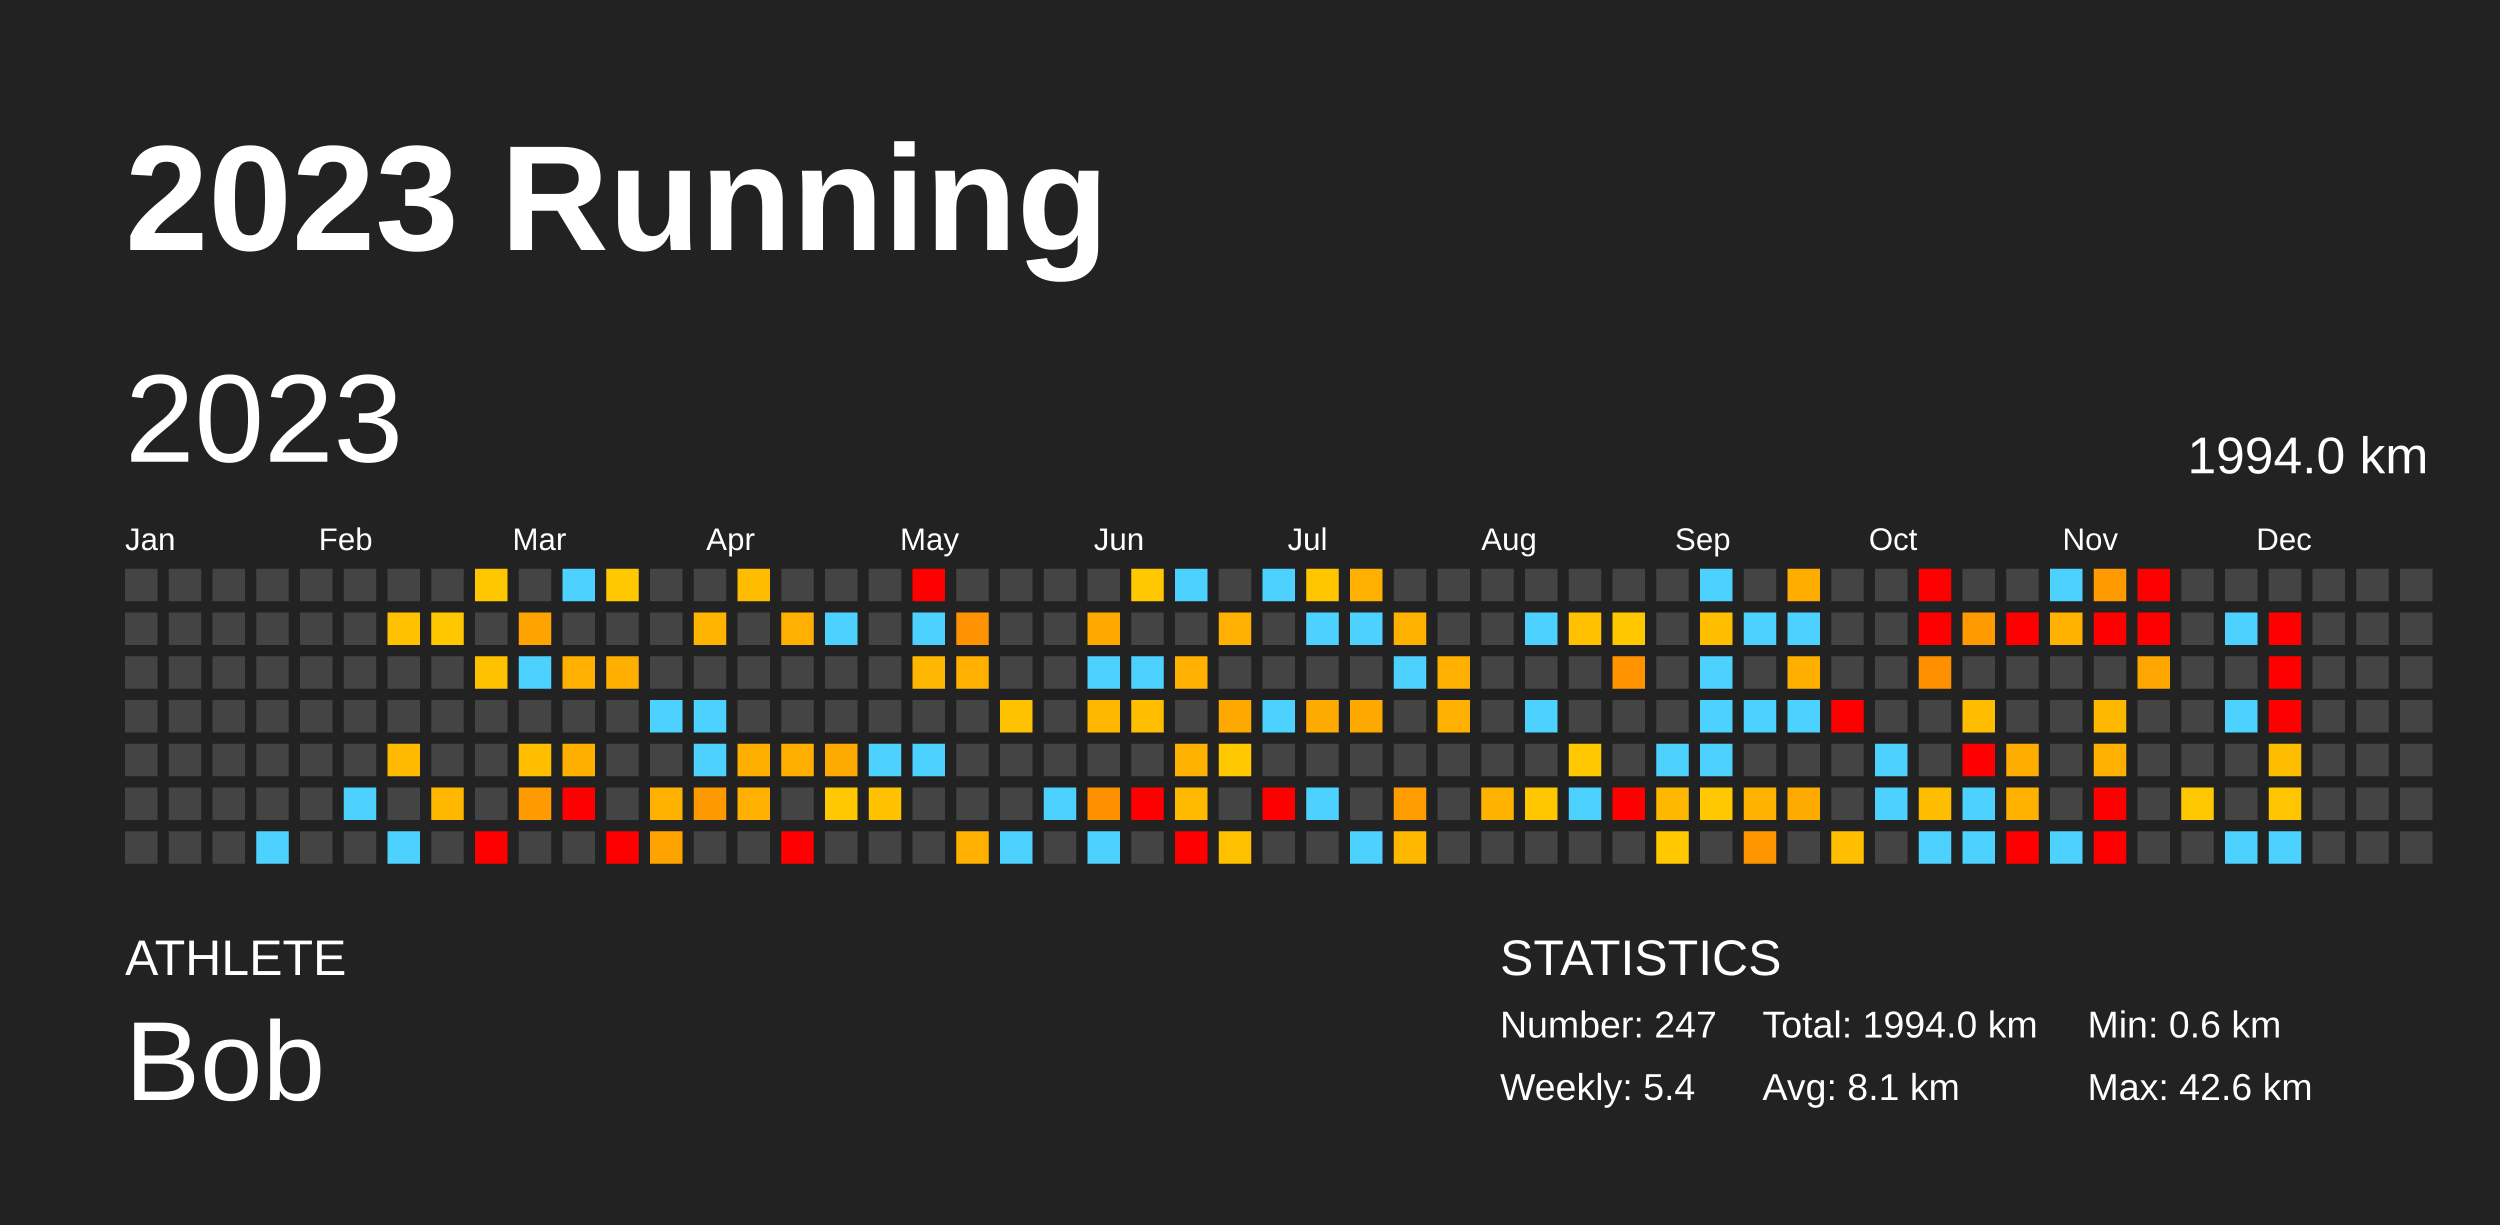
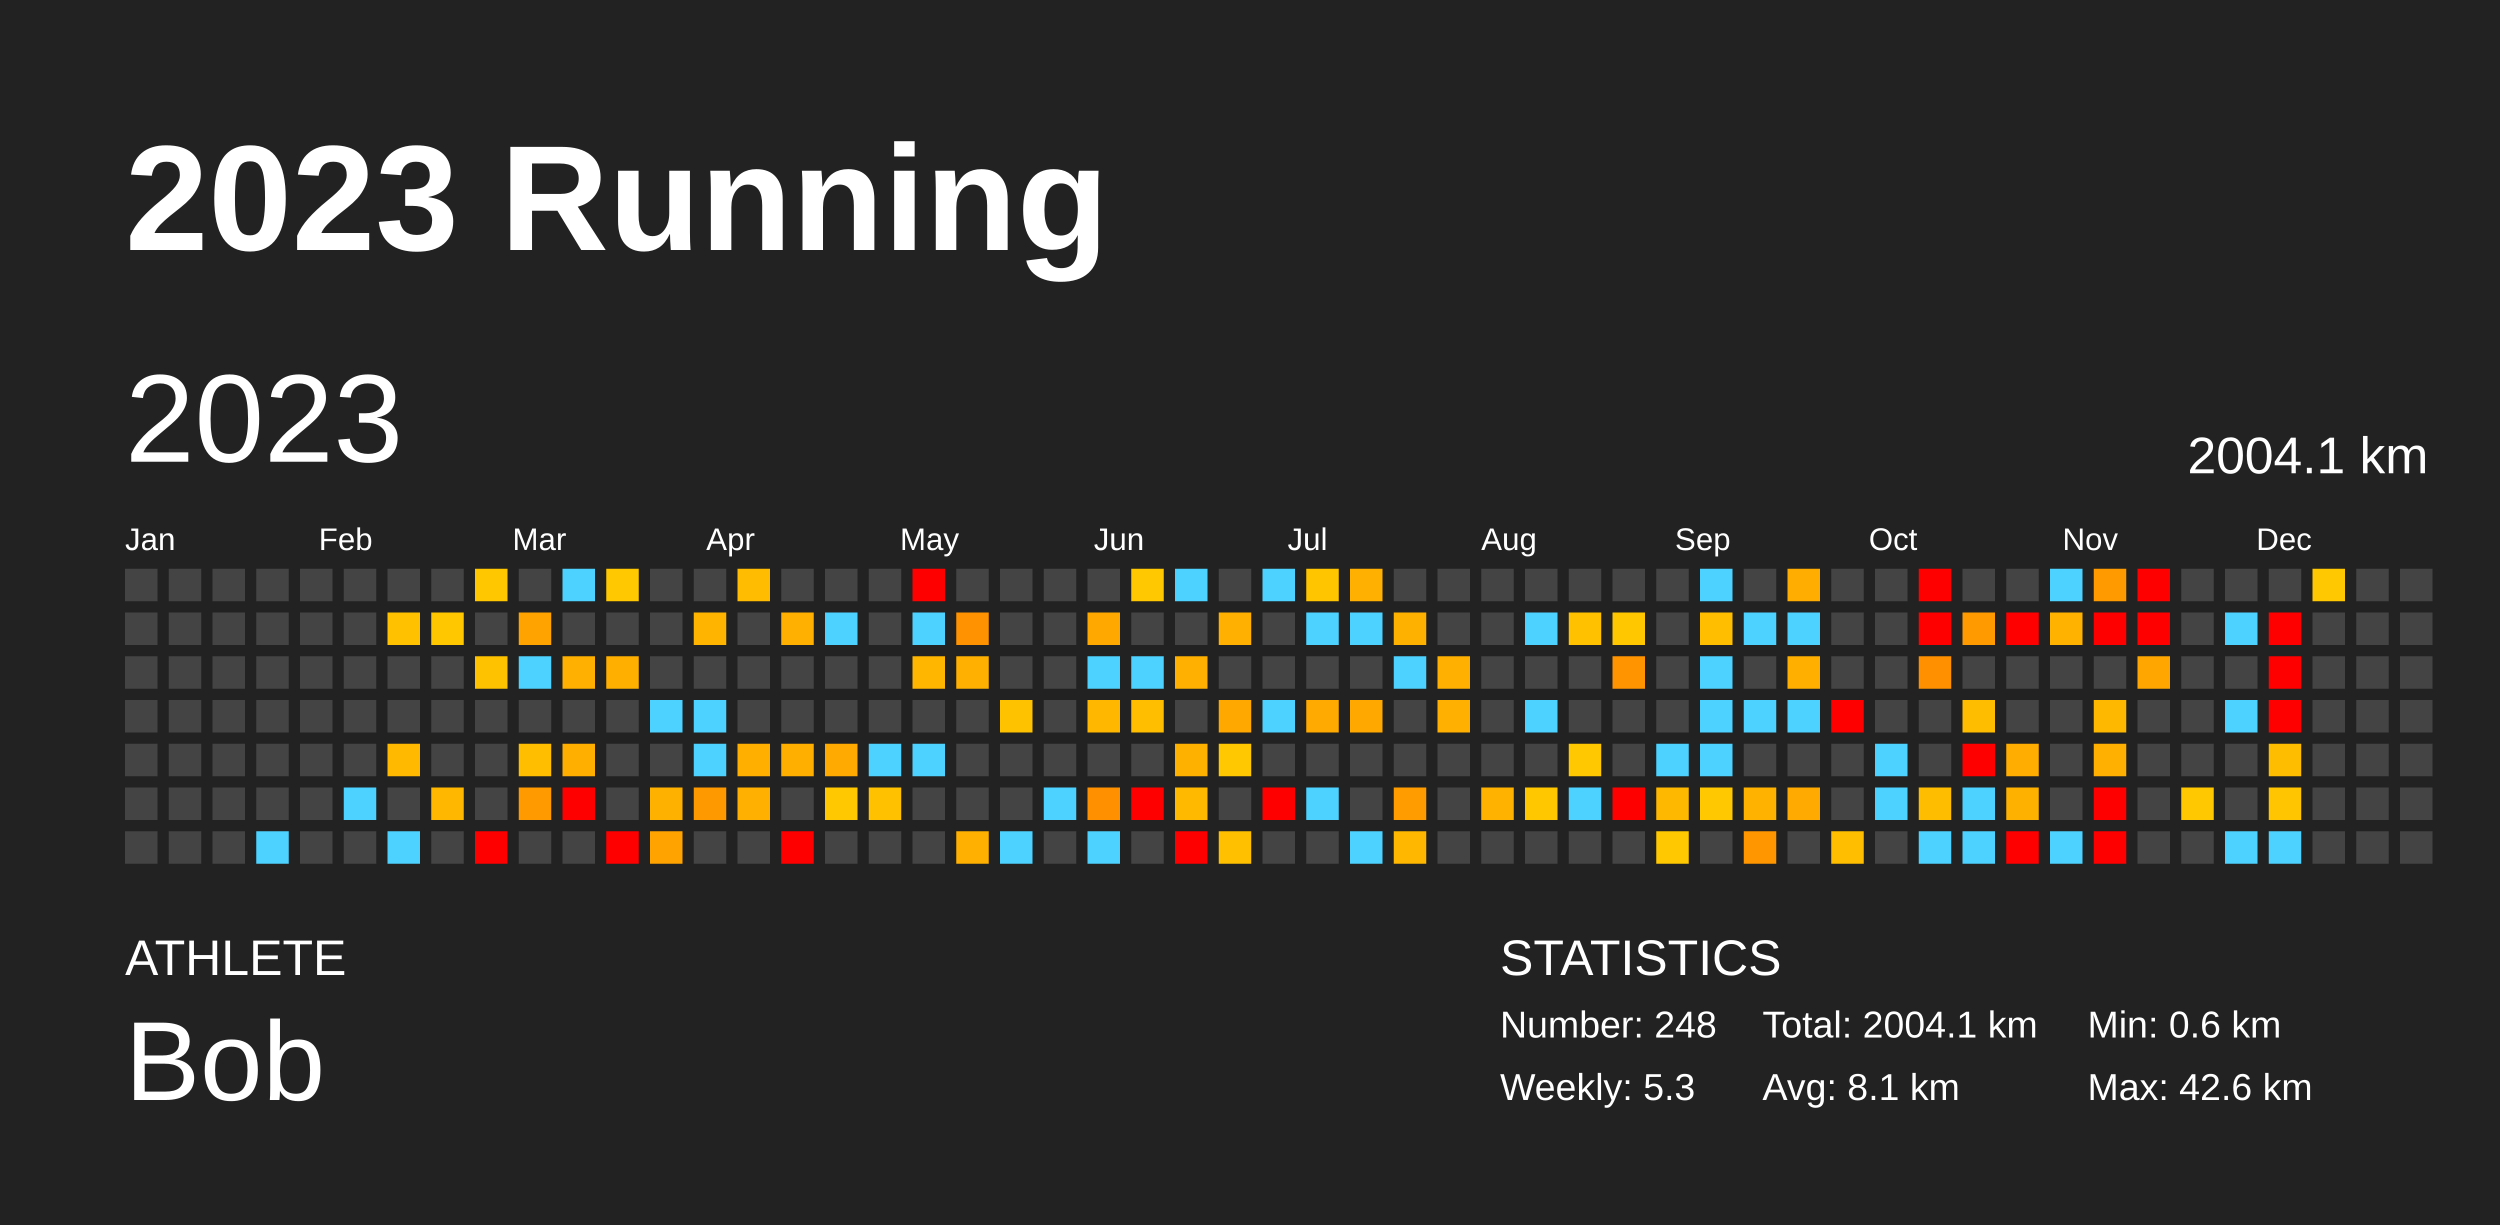
<svg xmlns="http://www.w3.org/2000/svg" baseProfile="full" height="98mm" version="1.1" viewBox="0,0,200,98" width="200mm">
  <defs />
  <rect fill="#222222" height="98" width="200" x="0" y="0" />
  <text fill="#FFFFFF" style="font-size:12px; font-family:Arial; font-weight:bold;" x="10" y="20">2023 Running</text>
  <text fill="#FFFFFF" style="font-size:4px; font-family:Arial" x="10" y="78">ATHLETE</text>
  <text fill="#FFFFFF" style="font-size:9px; font-family:Arial" x="10" y="88">Bob</text>
  <text fill="#FFFFFF" style="font-size:4px; font-family:Arial" x="120" y="78">STATISTICS</text>
-   <text fill="#FFFFFF" style="font-size:3px; font-family:Arial" x="120" y="83">Number: 247</text>
-   <text fill="#FFFFFF" style="font-size:3px; font-family:Arial" x="120" y="88">Weekly: 5.4</text>
-   <text fill="#FFFFFF" style="font-size:3px; font-family:Arial" x="141" y="83">Total: 1994.0 km</text>
+   <text fill="#FFFFFF" style="font-size:3px; font-family:Arial" x="120" y="83">Number: 248</text>
+   <text fill="#FFFFFF" style="font-size:3px; font-family:Arial" x="120" y="88">Weekly: 5.3</text>
+   <text fill="#FFFFFF" style="font-size:3px; font-family:Arial" x="141" y="83">Total: 2004.1 km</text>
  <text fill="#FFFFFF" style="font-size:3px; font-family:Arial" x="141" y="88">Avg: 8.1 km</text>
  <text fill="#FFFFFF" style="font-size:3px; font-family:Arial" x="167" y="83">Min: 0.6 km</text>
  <text fill="#FFFFFF" style="font-size:3px; font-family:Arial" x="167" y="88">Max: 42.6 km</text>
  <text dominant-baseline="hanging" fill="#FFFFFF" style="font-size:10.0px; font-family:Arial;" x="10" y="30">2023</text>
-   <text dominant-baseline="hanging" fill="#FFFFFF" style="font-size:4.125px; font-family:Arial;" x="175" y="35">1994.0 km</text>
+   <text dominant-baseline="hanging" fill="#FFFFFF" style="font-size:4.125px; font-family:Arial;" x="175" y="35">2004.1 km</text>
  <text fill="#FFFFFF" style="font-size:2.5px; font-family:Arial" x="10.0" y="44">Jan</text>
  <text fill="#FFFFFF" style="font-size:2.5px; font-family:Arial" x="25.5" y="44">Feb</text>
  <text fill="#FFFFFF" style="font-size:2.5px; font-family:Arial" x="41.0" y="44">Mar</text>
  <text fill="#FFFFFF" style="font-size:2.5px; font-family:Arial" x="56.5" y="44">Apr</text>
  <text fill="#FFFFFF" style="font-size:2.5px; font-family:Arial" x="72.0" y="44">May</text>
  <text fill="#FFFFFF" style="font-size:2.5px; font-family:Arial" x="87.5" y="44">Jun</text>
  <text fill="#FFFFFF" style="font-size:2.5px; font-family:Arial" x="103.0" y="44">Jul</text>
  <text fill="#FFFFFF" style="font-size:2.5px; font-family:Arial" x="118.5" y="44">Aug</text>
  <text fill="#FFFFFF" style="font-size:2.5px; font-family:Arial" x="134.0" y="44">Sep</text>
  <text fill="#FFFFFF" style="font-size:2.5px; font-family:Arial" x="149.5" y="44">Oct</text>
  <text fill="#FFFFFF" style="font-size:2.5px; font-family:Arial" x="165.0" y="44">Nov</text>
  <text fill="#FFFFFF" style="font-size:2.5px; font-family:Arial" x="180.5" y="44">Dec</text>
  <rect fill="#444444" height="2.6" width="2.6" x="10.0" y="45.5" />
  <rect fill="#444444" height="2.6" width="2.6" x="10.0" y="49.0" />
  <rect fill="#444444" height="2.6" width="2.6" x="10.0" y="52.5" />
  <rect fill="#444444" height="2.6" width="2.6" x="10.0" y="56.0" />
  <rect fill="#444444" height="2.6" width="2.6" x="10.0" y="59.5" />
  <rect fill="#444444" height="2.6" width="2.6" x="10.0" y="63.0" />
  <rect fill="#444444" height="2.6" width="2.6" x="10.0" y="66.5" />
  <rect fill="#444444" height="2.6" width="2.6" x="13.5" y="45.5" />
  <rect fill="#444444" height="2.6" width="2.6" x="13.5" y="49.0" />
  <rect fill="#444444" height="2.6" width="2.6" x="13.5" y="52.5" />
  <rect fill="#444444" height="2.6" width="2.6" x="13.5" y="56.0" />
  <rect fill="#444444" height="2.6" width="2.6" x="13.5" y="59.5" />
  <rect fill="#444444" height="2.6" width="2.6" x="13.5" y="63.0" />
  <rect fill="#444444" height="2.6" width="2.6" x="13.5" y="66.5" />
  <rect fill="#444444" height="2.6" width="2.6" x="17.0" y="45.5" />
  <rect fill="#444444" height="2.6" width="2.6" x="17.0" y="49.0" />
  <rect fill="#444444" height="2.6" width="2.6" x="17.0" y="52.5" />
  <rect fill="#444444" height="2.6" width="2.6" x="17.0" y="56.0" />
  <rect fill="#444444" height="2.6" width="2.6" x="17.0" y="59.5" />
  <rect fill="#444444" height="2.6" width="2.6" x="17.0" y="63.0" />
  <rect fill="#444444" height="2.6" width="2.6" x="17.0" y="66.5" />
  <rect fill="#444444" height="2.6" width="2.6" x="20.5" y="45.5" />
  <rect fill="#444444" height="2.6" width="2.6" x="20.5" y="49.0" />
  <rect fill="#444444" height="2.6" width="2.6" x="20.5" y="52.5" />
  <rect fill="#444444" height="2.6" width="2.6" x="20.5" y="56.0" />
  <rect fill="#444444" height="2.6" width="2.6" x="20.5" y="59.5" />
  <rect fill="#444444" height="2.6" width="2.6" x="20.5" y="63.0" />
  <rect fill="#4dd2ff" height="2.6" width="2.6" x="20.5" y="66.5" />
  <rect fill="#444444" height="2.6" width="2.6" x="24.0" y="45.5" />
  <rect fill="#444444" height="2.6" width="2.6" x="24.0" y="49.0" />
  <rect fill="#444444" height="2.6" width="2.6" x="24.0" y="52.5" />
  <rect fill="#444444" height="2.6" width="2.6" x="24.0" y="56.0" />
  <rect fill="#444444" height="2.6" width="2.6" x="24.0" y="59.5" />
  <rect fill="#444444" height="2.6" width="2.6" x="24.0" y="63.0" />
  <rect fill="#444444" height="2.6" width="2.6" x="24.0" y="66.5" />
  <rect fill="#444444" height="2.6" width="2.6" x="27.5" y="45.5" />
  <rect fill="#444444" height="2.6" width="2.6" x="27.5" y="49.0" />
  <rect fill="#444444" height="2.6" width="2.6" x="27.5" y="52.5" />
  <rect fill="#444444" height="2.6" width="2.6" x="27.5" y="56.0" />
  <rect fill="#444444" height="2.6" width="2.6" x="27.5" y="59.5" />
  <rect fill="#4dd2ff" height="2.6" width="2.6" x="27.5" y="63.0" />
  <rect fill="#444444" height="2.6" width="2.6" x="27.5" y="66.5" />
  <rect fill="#444444" height="2.6" width="2.6" x="31.0" y="45.5" />
  <rect fill="#ffc100" height="2.6" width="2.6" x="31.0" y="49.0" />
  <rect fill="#444444" height="2.6" width="2.6" x="31.0" y="52.5" />
  <rect fill="#444444" height="2.6" width="2.6" x="31.0" y="56.0" />
  <rect fill="#ffba00" height="2.6" width="2.6" x="31.0" y="59.5" />
  <rect fill="#444444" height="2.6" width="2.6" x="31.0" y="63.0" />
  <rect fill="#4dd2ff" height="2.6" width="2.6" x="31.0" y="66.5" />
  <rect fill="#444444" height="2.6" width="2.6" x="34.5" y="45.5" />
  <rect fill="#ffc700" height="2.6" width="2.6" x="34.5" y="49.0" />
  <rect fill="#444444" height="2.6" width="2.6" x="34.5" y="52.5" />
  <rect fill="#444444" height="2.6" width="2.6" x="34.5" y="56.0" />
  <rect fill="#444444" height="2.6" width="2.6" x="34.5" y="59.5" />
  <rect fill="#ffb700" height="2.6" width="2.6" x="34.5" y="63.0" />
  <rect fill="#444444" height="2.6" width="2.6" x="34.5" y="66.5" />
  <rect fill="#ffc700" height="2.6" width="2.6" x="38.0" y="45.5" />
  <rect fill="#444444" height="2.6" width="2.6" x="38.0" y="49.0" />
  <rect fill="#ffc200" height="2.6" width="2.6" x="38.0" y="52.5" />
  <rect fill="#444444" height="2.6" width="2.6" x="38.0" y="56.0" />
  <rect fill="#444444" height="2.6" width="2.6" x="38.0" y="59.5" />
  <rect fill="#444444" height="2.6" width="2.6" x="38.0" y="63.0" />
  <rect fill="red" height="2.6" width="2.6" x="38.0" y="66.5" />
  <rect fill="#444444" height="2.6" width="2.6" x="41.5" y="45.5" />
  <rect fill="#ffa300" height="2.6" width="2.6" x="41.5" y="49.0" />
  <rect fill="#4dd2ff" height="2.6" width="2.6" x="41.5" y="52.5" />
  <rect fill="#444444" height="2.6" width="2.6" x="41.5" y="56.0" />
  <rect fill="#ffbf00" height="2.6" width="2.6" x="41.5" y="59.5" />
  <rect fill="#ff9a00" height="2.6" width="2.6" x="41.5" y="63.0" />
  <rect fill="#444444" height="2.6" width="2.6" x="41.5" y="66.5" />
  <rect fill="#4dd2ff" height="2.6" width="2.6" x="45.0" y="45.5" />
  <rect fill="#444444" height="2.6" width="2.6" x="45.0" y="49.0" />
  <rect fill="#ffb000" height="2.6" width="2.6" x="45.0" y="52.5" />
  <rect fill="#444444" height="2.6" width="2.6" x="45.0" y="56.0" />
  <rect fill="#ffaf00" height="2.6" width="2.6" x="45.0" y="59.5" />
  <rect fill="red" height="2.6" width="2.6" x="45.0" y="63.0" />
  <rect fill="#444444" height="2.6" width="2.6" x="45.0" y="66.5" />
  <rect fill="#ffc800" height="2.6" width="2.6" x="48.5" y="45.5" />
  <rect fill="#444444" height="2.6" width="2.6" x="48.5" y="49.0" />
  <rect fill="#ffaf00" height="2.6" width="2.6" x="48.5" y="52.5" />
  <rect fill="#444444" height="2.6" width="2.6" x="48.5" y="56.0" />
  <rect fill="#444444" height="2.6" width="2.6" x="48.5" y="59.5" />
  <rect fill="#444444" height="2.6" width="2.6" x="48.5" y="63.0" />
  <rect fill="red" height="2.6" width="2.6" x="48.5" y="66.5" />
  <rect fill="#444444" height="2.6" width="2.6" x="52.0" y="45.5" />
  <rect fill="#444444" height="2.6" width="2.6" x="52.0" y="49.0" />
  <rect fill="#444444" height="2.6" width="2.6" x="52.0" y="52.5" />
  <rect fill="#4dd2ff" height="2.6" width="2.6" x="52.0" y="56.0" />
  <rect fill="#444444" height="2.6" width="2.6" x="52.0" y="59.5" />
  <rect fill="#ffb100" height="2.6" width="2.6" x="52.0" y="63.0" />
  <rect fill="#ffa300" height="2.6" width="2.6" x="52.0" y="66.5" />
  <rect fill="#444444" height="2.6" width="2.6" x="55.5" y="45.5" />
  <rect fill="#ffb500" height="2.6" width="2.6" x="55.5" y="49.0" />
  <rect fill="#444444" height="2.6" width="2.6" x="55.5" y="52.5" />
  <rect fill="#4dd2ff" height="2.6" width="2.6" x="55.5" y="56.0" />
  <rect fill="#4dd2ff" height="2.6" width="2.6" x="55.5" y="59.5" />
  <rect fill="#ff9900" height="2.6" width="2.6" x="55.5" y="63.0" />
  <rect fill="#444444" height="2.6" width="2.6" x="55.5" y="66.5" />
  <rect fill="#ffbc00" height="2.6" width="2.6" x="59.0" y="45.5" />
  <rect fill="#444444" height="2.6" width="2.6" x="59.0" y="49.0" />
  <rect fill="#444444" height="2.6" width="2.6" x="59.0" y="52.5" />
  <rect fill="#444444" height="2.6" width="2.6" x="59.0" y="56.0" />
  <rect fill="#ffaf00" height="2.6" width="2.6" x="59.0" y="59.5" />
  <rect fill="#ffb000" height="2.6" width="2.6" x="59.0" y="63.0" />
  <rect fill="#444444" height="2.6" width="2.6" x="59.0" y="66.5" />
  <rect fill="#444444" height="2.6" width="2.6" x="62.5" y="45.5" />
  <rect fill="#ffb000" height="2.6" width="2.6" x="62.5" y="49.0" />
  <rect fill="#444444" height="2.6" width="2.6" x="62.5" y="52.5" />
  <rect fill="#444444" height="2.6" width="2.6" x="62.5" y="56.0" />
  <rect fill="#ffaf00" height="2.6" width="2.6" x="62.5" y="59.5" />
  <rect fill="#444444" height="2.6" width="2.6" x="62.5" y="63.0" />
  <rect fill="red" height="2.6" width="2.6" x="62.5" y="66.5" />
  <rect fill="#444444" height="2.6" width="2.6" x="66.0" y="45.5" />
  <rect fill="#4dd2ff" height="2.6" width="2.6" x="66.0" y="49.0" />
  <rect fill="#444444" height="2.6" width="2.6" x="66.0" y="52.5" />
  <rect fill="#444444" height="2.6" width="2.6" x="66.0" y="56.0" />
  <rect fill="#ffaa00" height="2.6" width="2.6" x="66.0" y="59.5" />
  <rect fill="#ffc800" height="2.6" width="2.6" x="66.0" y="63.0" />
  <rect fill="#444444" height="2.6" width="2.6" x="66.0" y="66.5" />
  <rect fill="#444444" height="2.6" width="2.6" x="69.5" y="45.5" />
  <rect fill="#444444" height="2.6" width="2.6" x="69.5" y="49.0" />
  <rect fill="#444444" height="2.6" width="2.6" x="69.5" y="52.5" />
  <rect fill="#444444" height="2.6" width="2.6" x="69.5" y="56.0" />
  <rect fill="#4dd2ff" height="2.6" width="2.6" x="69.5" y="59.5" />
  <rect fill="#ffc100" height="2.6" width="2.6" x="69.5" y="63.0" />
  <rect fill="#444444" height="2.6" width="2.6" x="69.5" y="66.5" />
  <rect fill="red" height="2.6" width="2.6" x="73.0" y="45.5" />
  <rect fill="#4dd2ff" height="2.6" width="2.6" x="73.0" y="49.0" />
  <rect fill="#ffb600" height="2.6" width="2.6" x="73.0" y="52.5" />
  <rect fill="#444444" height="2.6" width="2.6" x="73.0" y="56.0" />
  <rect fill="#4dd2ff" height="2.6" width="2.6" x="73.0" y="59.5" />
  <rect fill="#444444" height="2.6" width="2.6" x="73.0" y="63.0" />
  <rect fill="#444444" height="2.6" width="2.6" x="73.0" y="66.5" />
  <rect fill="#444444" height="2.6" width="2.6" x="76.5" y="45.5" />
  <rect fill="#ff9200" height="2.6" width="2.6" x="76.5" y="49.0" />
  <rect fill="#ffb000" height="2.6" width="2.6" x="76.5" y="52.5" />
  <rect fill="#444444" height="2.6" width="2.6" x="76.5" y="56.0" />
  <rect fill="#444444" height="2.6" width="2.6" x="76.5" y="59.5" />
  <rect fill="#444444" height="2.6" width="2.6" x="76.5" y="63.0" />
  <rect fill="#ffb000" height="2.6" width="2.6" x="76.5" y="66.5" />
  <rect fill="#444444" height="2.6" width="2.6" x="80.0" y="45.5" />
  <rect fill="#444444" height="2.6" width="2.6" x="80.0" y="49.0" />
  <rect fill="#444444" height="2.6" width="2.6" x="80.0" y="52.5" />
  <rect fill="#ffc200" height="2.6" width="2.6" x="80.0" y="56.0" />
  <rect fill="#444444" height="2.6" width="2.6" x="80.0" y="59.5" />
  <rect fill="#444444" height="2.6" width="2.6" x="80.0" y="63.0" />
  <rect fill="#4dd2ff" height="2.6" width="2.6" x="80.0" y="66.5" />
  <rect fill="#444444" height="2.6" width="2.6" x="83.5" y="45.5" />
  <rect fill="#444444" height="2.6" width="2.6" x="83.5" y="49.0" />
  <rect fill="#444444" height="2.6" width="2.6" x="83.5" y="52.5" />
  <rect fill="#444444" height="2.6" width="2.6" x="83.5" y="56.0" />
  <rect fill="#444444" height="2.6" width="2.6" x="83.5" y="59.5" />
  <rect fill="#4dd2ff" height="2.6" width="2.6" x="83.5" y="63.0" />
  <rect fill="#444444" height="2.6" width="2.6" x="83.5" y="66.5" />
  <rect fill="#444444" height="2.6" width="2.6" x="87.0" y="45.5" />
  <rect fill="#ffa900" height="2.6" width="2.6" x="87.0" y="49.0" />
  <rect fill="#4dd2ff" height="2.6" width="2.6" x="87.0" y="52.5" />
  <rect fill="#ffb700" height="2.6" width="2.6" x="87.0" y="56.0" />
  <rect fill="#444444" height="2.6" width="2.6" x="87.0" y="59.5" />
  <rect fill="#ff9100" height="2.6" width="2.6" x="87.0" y="63.0" />
  <rect fill="#4dd2ff" height="2.6" width="2.6" x="87.0" y="66.5" />
  <rect fill="#ffc800" height="2.6" width="2.6" x="90.5" y="45.5" />
  <rect fill="#444444" height="2.6" width="2.6" x="90.5" y="49.0" />
  <rect fill="#4dd2ff" height="2.6" width="2.6" x="90.5" y="52.5" />
  <rect fill="#ffbe00" height="2.6" width="2.6" x="90.5" y="56.0" />
  <rect fill="#444444" height="2.6" width="2.6" x="90.5" y="59.5" />
  <rect fill="red" height="2.6" width="2.6" x="90.5" y="63.0" />
  <rect fill="#444444" height="2.6" width="2.6" x="90.5" y="66.5" />
  <rect fill="#4dd2ff" height="2.6" width="2.6" x="94.0" y="45.5" />
  <rect fill="#444444" height="2.6" width="2.6" x="94.0" y="49.0" />
  <rect fill="#ffb000" height="2.6" width="2.6" x="94.0" y="52.5" />
  <rect fill="#444444" height="2.6" width="2.6" x="94.0" y="56.0" />
  <rect fill="#ffb100" height="2.6" width="2.6" x="94.0" y="59.5" />
  <rect fill="#ffba00" height="2.6" width="2.6" x="94.0" y="63.0" />
  <rect fill="red" height="2.6" width="2.6" x="94.0" y="66.5" />
  <rect fill="#444444" height="2.6" width="2.6" x="97.5" y="45.5" />
  <rect fill="#ffb000" height="2.6" width="2.6" x="97.5" y="49.0" />
  <rect fill="#444444" height="2.6" width="2.6" x="97.5" y="52.5" />
  <rect fill="#ffa800" height="2.6" width="2.6" x="97.5" y="56.0" />
  <rect fill="#ffc800" height="2.6" width="2.6" x="97.5" y="59.5" />
  <rect fill="#444444" height="2.6" width="2.6" x="97.5" y="63.0" />
  <rect fill="#ffc000" height="2.6" width="2.6" x="97.5" y="66.5" />
  <rect fill="#4dd2ff" height="2.6" width="2.6" x="101.0" y="45.5" />
  <rect fill="#444444" height="2.6" width="2.6" x="101.0" y="49.0" />
  <rect fill="#444444" height="2.6" width="2.6" x="101.0" y="52.5" />
  <rect fill="#4dd2ff" height="2.6" width="2.6" x="101.0" y="56.0" />
  <rect fill="#444444" height="2.6" width="2.6" x="101.0" y="59.5" />
  <rect fill="red" height="2.6" width="2.6" x="101.0" y="63.0" />
  <rect fill="#444444" height="2.6" width="2.6" x="101.0" y="66.5" />
  <rect fill="#ffc600" height="2.6" width="2.6" x="104.5" y="45.5" />
  <rect fill="#4dd2ff" height="2.6" width="2.6" x="104.5" y="49.0" />
  <rect fill="#444444" height="2.6" width="2.6" x="104.5" y="52.5" />
  <rect fill="#ffaa00" height="2.6" width="2.6" x="104.5" y="56.0" />
  <rect fill="#444444" height="2.6" width="2.6" x="104.5" y="59.5" />
  <rect fill="#4dd2ff" height="2.6" width="2.6" x="104.5" y="63.0" />
  <rect fill="#444444" height="2.6" width="2.6" x="104.5" y="66.5" />
  <rect fill="#ffb000" height="2.6" width="2.6" x="108.0" y="45.5" />
  <rect fill="#4dd2ff" height="2.6" width="2.6" x="108.0" y="49.0" />
  <rect fill="#444444" height="2.6" width="2.6" x="108.0" y="52.5" />
  <rect fill="#ffa900" height="2.6" width="2.6" x="108.0" y="56.0" />
  <rect fill="#444444" height="2.6" width="2.6" x="108.0" y="59.5" />
  <rect fill="#444444" height="2.6" width="2.6" x="108.0" y="63.0" />
  <rect fill="#4dd2ff" height="2.6" width="2.6" x="108.0" y="66.5" />
  <rect fill="#444444" height="2.6" width="2.6" x="111.5" y="45.5" />
  <rect fill="#ffb100" height="2.6" width="2.6" x="111.5" y="49.0" />
  <rect fill="#4dd2ff" height="2.6" width="2.6" x="111.5" y="52.5" />
  <rect fill="#444444" height="2.6" width="2.6" x="111.5" y="56.0" />
  <rect fill="#444444" height="2.6" width="2.6" x="111.5" y="59.5" />
  <rect fill="#ff9d00" height="2.6" width="2.6" x="111.5" y="63.0" />
  <rect fill="#ffb700" height="2.6" width="2.6" x="111.5" y="66.5" />
  <rect fill="#444444" height="2.6" width="2.6" x="115.0" y="45.5" />
  <rect fill="#444444" height="2.6" width="2.6" x="115.0" y="49.0" />
  <rect fill="#ffb000" height="2.6" width="2.6" x="115.0" y="52.5" />
  <rect fill="#ffb000" height="2.6" width="2.6" x="115.0" y="56.0" />
  <rect fill="#444444" height="2.6" width="2.6" x="115.0" y="59.5" />
  <rect fill="#444444" height="2.6" width="2.6" x="115.0" y="63.0" />
  <rect fill="#444444" height="2.6" width="2.6" x="115.0" y="66.5" />
  <rect fill="#444444" height="2.6" width="2.6" x="118.5" y="45.5" />
  <rect fill="#444444" height="2.6" width="2.6" x="118.5" y="49.0" />
  <rect fill="#444444" height="2.6" width="2.6" x="118.5" y="52.5" />
  <rect fill="#444444" height="2.6" width="2.6" x="118.5" y="56.0" />
  <rect fill="#444444" height="2.6" width="2.6" x="118.5" y="59.5" />
  <rect fill="#ffb300" height="2.6" width="2.6" x="118.5" y="63.0" />
  <rect fill="#444444" height="2.6" width="2.6" x="118.5" y="66.5" />
  <rect fill="#444444" height="2.6" width="2.6" x="122.0" y="45.5" />
  <rect fill="#4dd2ff" height="2.6" width="2.6" x="122.0" y="49.0" />
  <rect fill="#444444" height="2.6" width="2.6" x="122.0" y="52.5" />
  <rect fill="#4dd2ff" height="2.6" width="2.6" x="122.0" y="56.0" />
  <rect fill="#444444" height="2.6" width="2.6" x="122.0" y="59.5" />
  <rect fill="#ffc700" height="2.6" width="2.6" x="122.0" y="63.0" />
  <rect fill="#444444" height="2.6" width="2.6" x="122.0" y="66.5" />
  <rect fill="#444444" height="2.6" width="2.6" x="125.5" y="45.5" />
  <rect fill="#ffc100" height="2.6" width="2.6" x="125.5" y="49.0" />
  <rect fill="#444444" height="2.6" width="2.6" x="125.5" y="52.5" />
  <rect fill="#444444" height="2.6" width="2.6" x="125.5" y="56.0" />
  <rect fill="#ffc800" height="2.6" width="2.6" x="125.5" y="59.5" />
  <rect fill="#4dd2ff" height="2.6" width="2.6" x="125.5" y="63.0" />
  <rect fill="#444444" height="2.6" width="2.6" x="125.5" y="66.5" />
  <rect fill="#444444" height="2.6" width="2.6" x="129.0" y="45.5" />
  <rect fill="#ffc700" height="2.6" width="2.6" x="129.0" y="49.0" />
  <rect fill="#ff9400" height="2.6" width="2.6" x="129.0" y="52.5" />
  <rect fill="#444444" height="2.6" width="2.6" x="129.0" y="56.0" />
  <rect fill="#444444" height="2.6" width="2.6" x="129.0" y="59.5" />
  <rect fill="red" height="2.6" width="2.6" x="129.0" y="63.0" />
  <rect fill="#444444" height="2.6" width="2.6" x="129.0" y="66.5" />
  <rect fill="#444444" height="2.6" width="2.6" x="132.5" y="45.5" />
  <rect fill="#444444" height="2.6" width="2.6" x="132.5" y="49.0" />
  <rect fill="#444444" height="2.6" width="2.6" x="132.5" y="52.5" />
  <rect fill="#444444" height="2.6" width="2.6" x="132.5" y="56.0" />
  <rect fill="#4dd2ff" height="2.6" width="2.6" x="132.5" y="59.5" />
  <rect fill="#ffb800" height="2.6" width="2.6" x="132.5" y="63.0" />
  <rect fill="#ffc800" height="2.6" width="2.6" x="132.5" y="66.5" />
  <rect fill="#4dd2ff" height="2.6" width="2.6" x="136.0" y="45.5" />
  <rect fill="#ffbf00" height="2.6" width="2.6" x="136.0" y="49.0" />
  <rect fill="#4dd2ff" height="2.6" width="2.6" x="136.0" y="52.5" />
  <rect fill="#4dd2ff" height="2.6" width="2.6" x="136.0" y="56.0" />
  <rect fill="#4dd2ff" height="2.6" width="2.6" x="136.0" y="59.5" />
  <rect fill="#ffc800" height="2.6" width="2.6" x="136.0" y="63.0" />
  <rect fill="#444444" height="2.6" width="2.6" x="136.0" y="66.5" />
  <rect fill="#444444" height="2.6" width="2.6" x="139.5" y="45.5" />
  <rect fill="#4dd2ff" height="2.6" width="2.6" x="139.5" y="49.0" />
  <rect fill="#444444" height="2.6" width="2.6" x="139.5" y="52.5" />
  <rect fill="#4dd2ff" height="2.6" width="2.6" x="139.5" y="56.0" />
  <rect fill="#444444" height="2.6" width="2.6" x="139.5" y="59.5" />
  <rect fill="#ffb300" height="2.6" width="2.6" x="139.5" y="63.0" />
  <rect fill="#ff9600" height="2.6" width="2.6" x="139.5" y="66.5" />
  <rect fill="#ffad00" height="2.6" width="2.6" x="143.0" y="45.5" />
  <rect fill="#4dd2ff" height="2.6" width="2.6" x="143.0" y="49.0" />
  <rect fill="#ffaf00" height="2.6" width="2.6" x="143.0" y="52.5" />
  <rect fill="#4dd2ff" height="2.6" width="2.6" x="143.0" y="56.0" />
  <rect fill="#444444" height="2.6" width="2.6" x="143.0" y="59.5" />
  <rect fill="#ffaa00" height="2.6" width="2.6" x="143.0" y="63.0" />
  <rect fill="#444444" height="2.6" width="2.6" x="143.0" y="66.5" />
  <rect fill="#444444" height="2.6" width="2.6" x="146.5" y="45.5" />
  <rect fill="#444444" height="2.6" width="2.6" x="146.5" y="49.0" />
  <rect fill="#444444" height="2.6" width="2.6" x="146.5" y="52.5" />
  <rect fill="red" height="2.6" width="2.6" x="146.5" y="56.0" />
  <rect fill="#444444" height="2.6" width="2.6" x="146.5" y="59.5" />
  <rect fill="#444444" height="2.6" width="2.6" x="146.5" y="63.0" />
  <rect fill="#ffbf00" height="2.6" width="2.6" x="146.5" y="66.5" />
  <rect fill="#444444" height="2.6" width="2.6" x="150.0" y="45.5" />
  <rect fill="#444444" height="2.6" width="2.6" x="150.0" y="49.0" />
  <rect fill="#444444" height="2.6" width="2.6" x="150.0" y="52.5" />
  <rect fill="#444444" height="2.6" width="2.6" x="150.0" y="56.0" />
  <rect fill="#4dd2ff" height="2.6" width="2.6" x="150.0" y="59.5" />
  <rect fill="#4dd2ff" height="2.6" width="2.6" x="150.0" y="63.0" />
  <rect fill="#444444" height="2.6" width="2.6" x="150.0" y="66.5" />
  <rect fill="red" height="2.6" width="2.6" x="153.5" y="45.5" />
  <rect fill="red" height="2.6" width="2.6" x="153.5" y="49.0" />
  <rect fill="#ff9100" height="2.6" width="2.6" x="153.5" y="52.5" />
  <rect fill="#444444" height="2.6" width="2.6" x="153.5" y="56.0" />
  <rect fill="#444444" height="2.6" width="2.6" x="153.5" y="59.5" />
  <rect fill="#ffbd00" height="2.6" width="2.6" x="153.5" y="63.0" />
  <rect fill="#4dd2ff" height="2.6" width="2.6" x="153.5" y="66.5" />
  <rect fill="#444444" height="2.6" width="2.6" x="157.0" y="45.5" />
  <rect fill="#ff9b00" height="2.6" width="2.6" x="157.0" y="49.0" />
  <rect fill="#444444" height="2.6" width="2.6" x="157.0" y="52.5" />
  <rect fill="#ffbd00" height="2.6" width="2.6" x="157.0" y="56.0" />
  <rect fill="red" height="2.6" width="2.6" x="157.0" y="59.5" />
  <rect fill="#4dd2ff" height="2.6" width="2.6" x="157.0" y="63.0" />
  <rect fill="#4dd2ff" height="2.6" width="2.6" x="157.0" y="66.5" />
  <rect fill="#444444" height="2.6" width="2.6" x="160.5" y="45.5" />
  <rect fill="red" height="2.6" width="2.6" x="160.5" y="49.0" />
  <rect fill="#444444" height="2.6" width="2.6" x="160.5" y="52.5" />
  <rect fill="#444444" height="2.6" width="2.6" x="160.5" y="56.0" />
  <rect fill="#ffad00" height="2.6" width="2.6" x="160.5" y="59.5" />
  <rect fill="#ffb100" height="2.6" width="2.6" x="160.5" y="63.0" />
  <rect fill="red" height="2.6" width="2.6" x="160.5" y="66.5" />
  <rect fill="#4dd2ff" height="2.6" width="2.6" x="164.0" y="45.5" />
  <rect fill="#ffb300" height="2.6" width="2.6" x="164.0" y="49.0" />
  <rect fill="#444444" height="2.6" width="2.6" x="164.0" y="52.5" />
  <rect fill="#444444" height="2.6" width="2.6" x="164.0" y="56.0" />
  <rect fill="#444444" height="2.6" width="2.6" x="164.0" y="59.5" />
  <rect fill="#444444" height="2.6" width="2.6" x="164.0" y="63.0" />
  <rect fill="#4dd2ff" height="2.6" width="2.6" x="164.0" y="66.5" />
  <rect fill="#ff9a00" height="2.6" width="2.6" x="167.5" y="45.5" />
  <rect fill="red" height="2.6" width="2.6" x="167.5" y="49.0" />
  <rect fill="#444444" height="2.6" width="2.6" x="167.5" y="52.5" />
  <rect fill="#ffb800" height="2.6" width="2.6" x="167.5" y="56.0" />
  <rect fill="#ffb000" height="2.6" width="2.6" x="167.5" y="59.5" />
  <rect fill="red" height="2.6" width="2.6" x="167.5" y="63.0" />
  <rect fill="red" height="2.6" width="2.6" x="167.5" y="66.5" />
  <rect fill="red" height="2.6" width="2.6" x="171.0" y="45.5" />
  <rect fill="red" height="2.6" width="2.6" x="171.0" y="49.0" />
  <rect fill="#ffa700" height="2.6" width="2.6" x="171.0" y="52.5" />
  <rect fill="#444444" height="2.6" width="2.6" x="171.0" y="56.0" />
  <rect fill="#444444" height="2.6" width="2.6" x="171.0" y="59.5" />
  <rect fill="#444444" height="2.6" width="2.6" x="171.0" y="63.0" />
  <rect fill="#444444" height="2.6" width="2.6" x="171.0" y="66.5" />
  <rect fill="#444444" height="2.6" width="2.6" x="174.5" y="45.5" />
  <rect fill="#444444" height="2.6" width="2.6" x="174.5" y="49.0" />
  <rect fill="#444444" height="2.6" width="2.6" x="174.5" y="52.5" />
  <rect fill="#444444" height="2.6" width="2.6" x="174.5" y="56.0" />
  <rect fill="#444444" height="2.6" width="2.6" x="174.5" y="59.5" />
  <rect fill="#ffc800" height="2.6" width="2.6" x="174.5" y="63.0" />
  <rect fill="#444444" height="2.6" width="2.6" x="174.5" y="66.5" />
  <rect fill="#444444" height="2.6" width="2.6" x="178.0" y="45.5" />
  <rect fill="#4dd2ff" height="2.6" width="2.6" x="178.0" y="49.0" />
  <rect fill="#444444" height="2.6" width="2.6" x="178.0" y="52.5" />
  <rect fill="#4dd2ff" height="2.6" width="2.6" x="178.0" y="56.0" />
  <rect fill="#444444" height="2.6" width="2.6" x="178.0" y="59.5" />
  <rect fill="#444444" height="2.6" width="2.6" x="178.0" y="63.0" />
  <rect fill="#4dd2ff" height="2.6" width="2.6" x="178.0" y="66.5" />
  <rect fill="#444444" height="2.6" width="2.6" x="181.5" y="45.5" />
  <rect fill="red" height="2.6" width="2.6" x="181.5" y="49.0" />
  <rect fill="red" height="2.6" width="2.6" x="181.5" y="52.5" />
  <rect fill="red" height="2.6" width="2.6" x="181.5" y="56.0" />
  <rect fill="#ffbd00" height="2.6" width="2.6" x="181.5" y="59.5" />
  <rect fill="#ffc500" height="2.6" width="2.6" x="181.5" y="63.0" />
  <rect fill="#4dd2ff" height="2.6" width="2.6" x="181.5" y="66.5" />
-   <rect fill="#444444" height="2.6" width="2.6" x="185.0" y="45.5" />
+   <rect fill="#ffc800" height="2.6" width="2.6" x="185.0" y="45.5" />
  <rect fill="#444444" height="2.6" width="2.6" x="185.0" y="49.0" />
  <rect fill="#444444" height="2.6" width="2.6" x="185.0" y="52.5" />
  <rect fill="#444444" height="2.6" width="2.6" x="185.0" y="56.0" />
  <rect fill="#444444" height="2.6" width="2.6" x="185.0" y="59.5" />
  <rect fill="#444444" height="2.6" width="2.6" x="185.0" y="63.0" />
  <rect fill="#444444" height="2.6" width="2.6" x="185.0" y="66.5" />
  <rect fill="#444444" height="2.6" width="2.6" x="188.5" y="45.5" />
  <rect fill="#444444" height="2.6" width="2.6" x="188.5" y="49.0" />
  <rect fill="#444444" height="2.6" width="2.6" x="188.5" y="52.5" />
  <rect fill="#444444" height="2.6" width="2.6" x="188.5" y="56.0" />
  <rect fill="#444444" height="2.6" width="2.6" x="188.5" y="59.5" />
  <rect fill="#444444" height="2.6" width="2.6" x="188.5" y="63.0" />
  <rect fill="#444444" height="2.6" width="2.6" x="188.5" y="66.5" />
  <rect fill="#444444" height="2.6" width="2.6" x="192.0" y="45.5" />
  <rect fill="#444444" height="2.6" width="2.6" x="192.0" y="49.0" />
  <rect fill="#444444" height="2.6" width="2.6" x="192.0" y="52.5" />
  <rect fill="#444444" height="2.6" width="2.6" x="192.0" y="56.0" />
  <rect fill="#444444" height="2.6" width="2.6" x="192.0" y="59.5" />
  <rect fill="#444444" height="2.6" width="2.6" x="192.0" y="63.0" />
  <rect fill="#444444" height="2.6" width="2.6" x="192.0" y="66.5" />
</svg>
